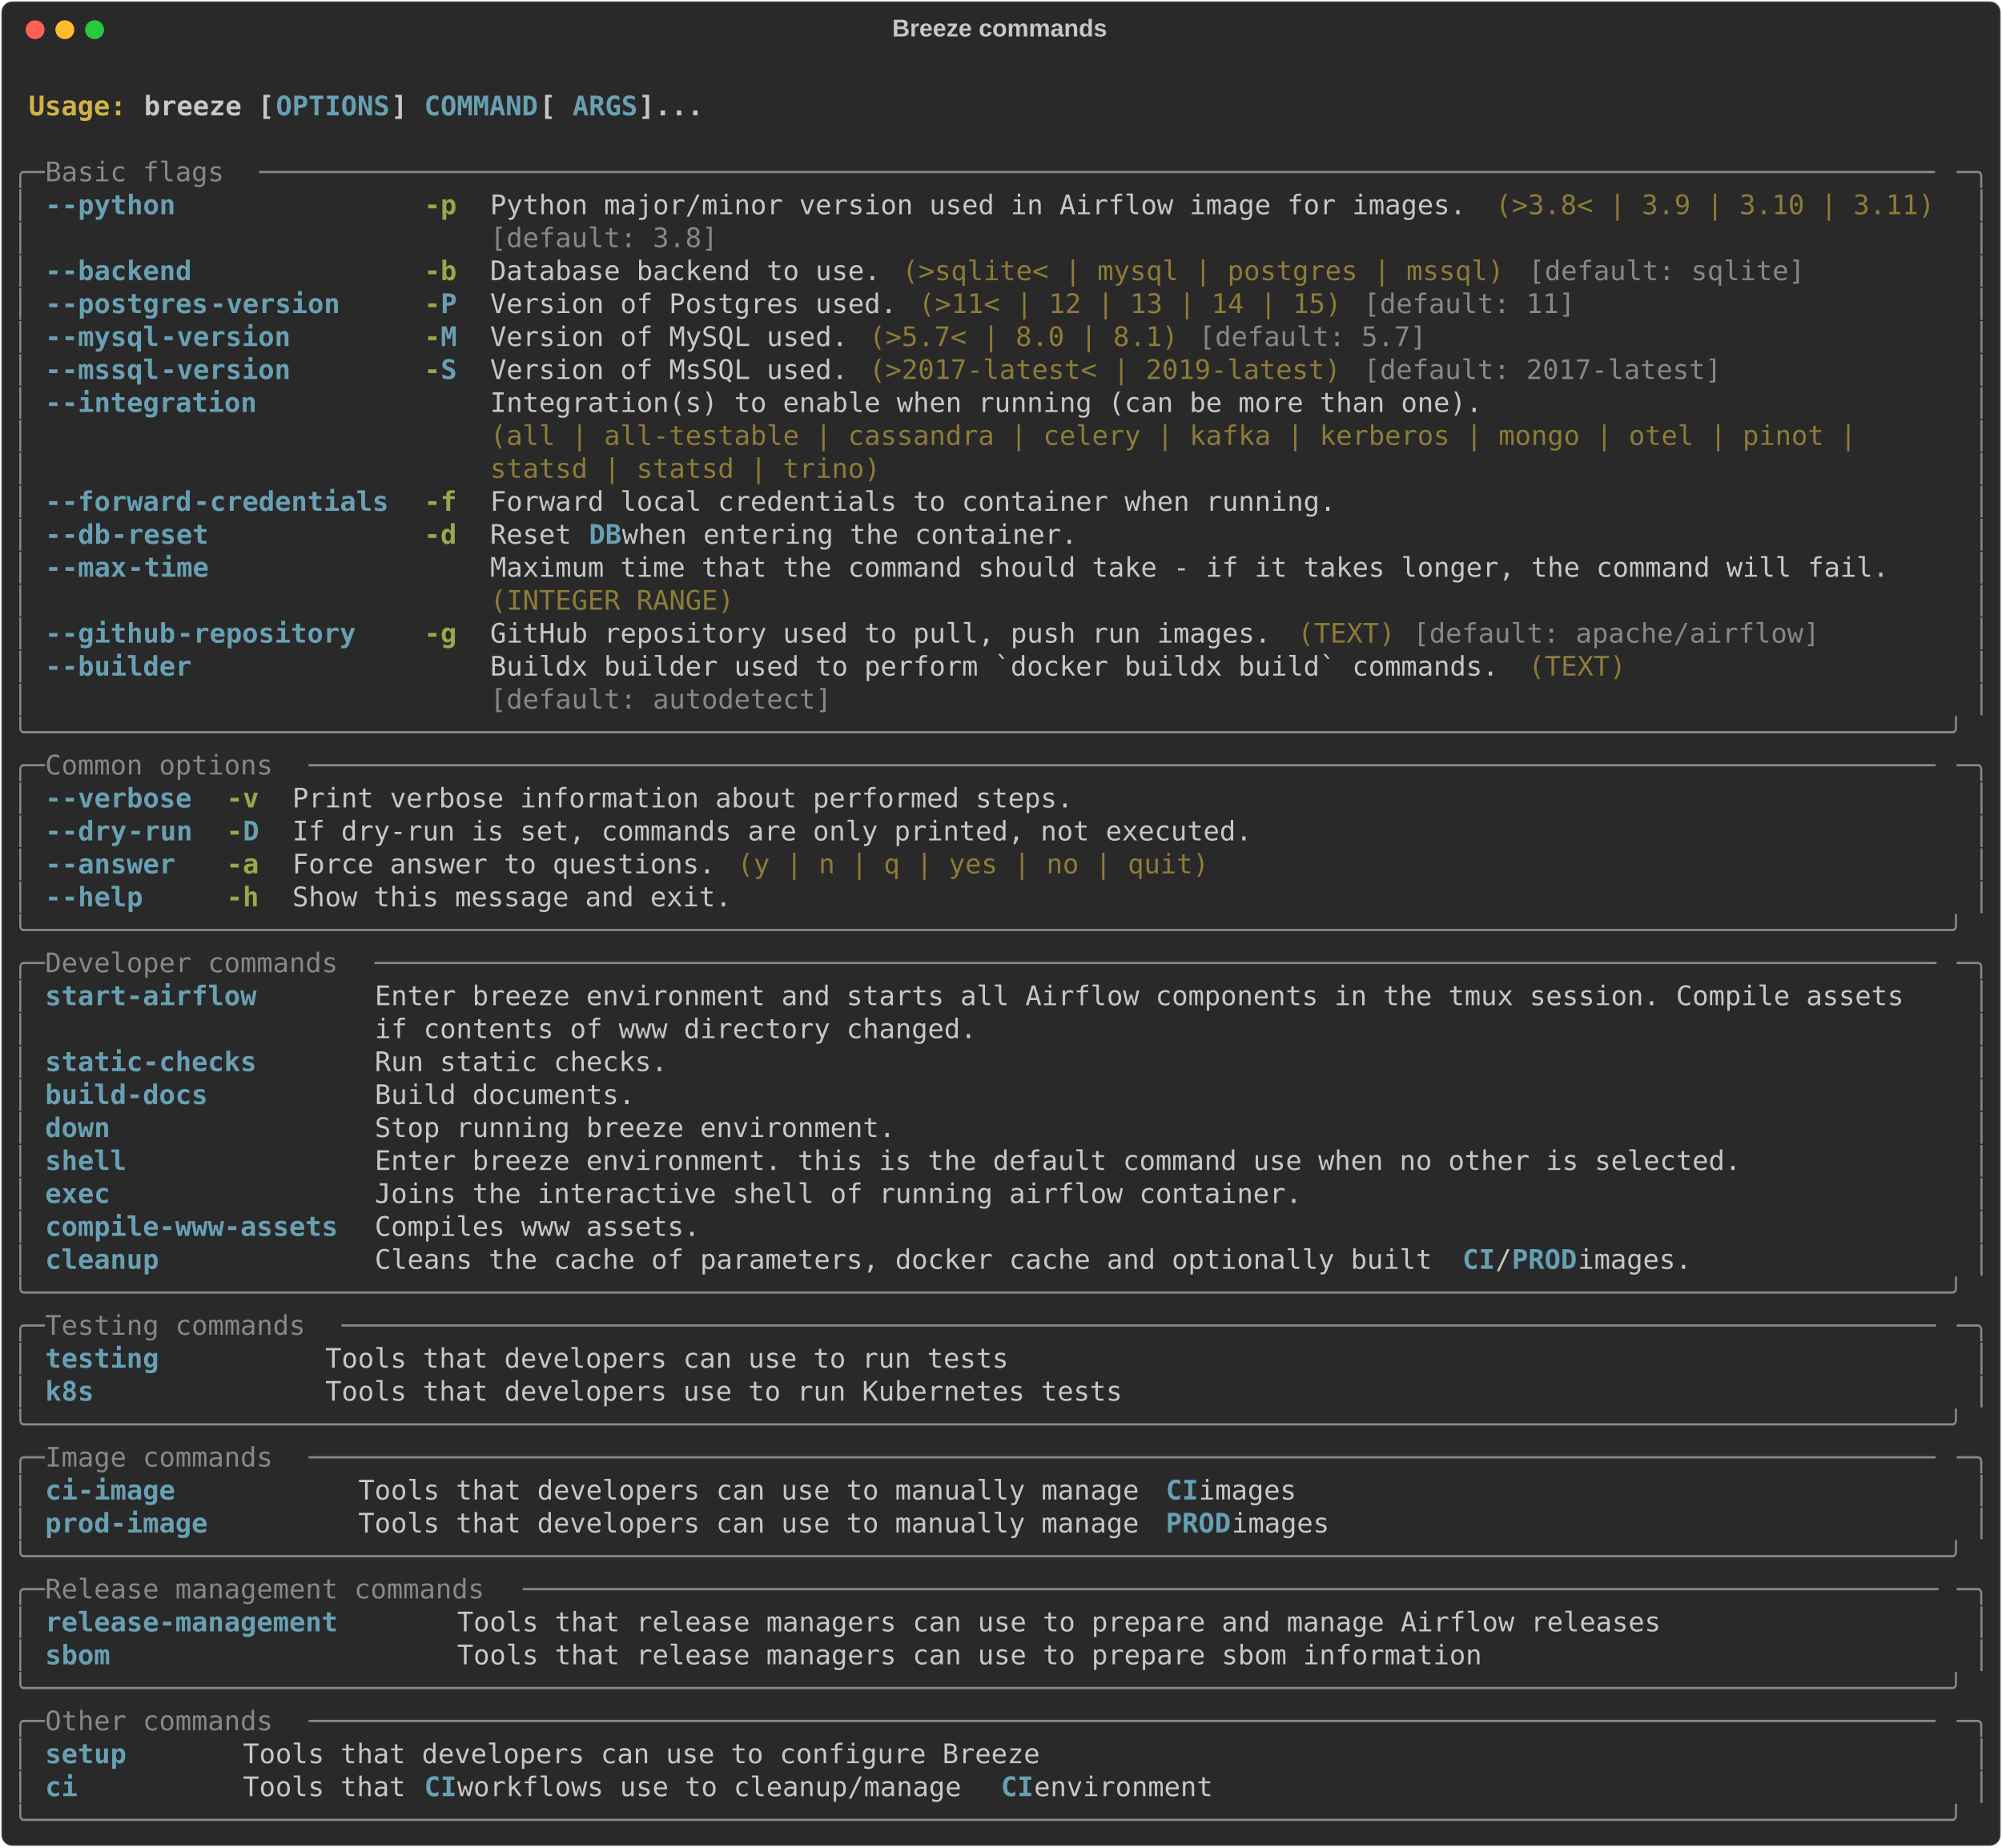
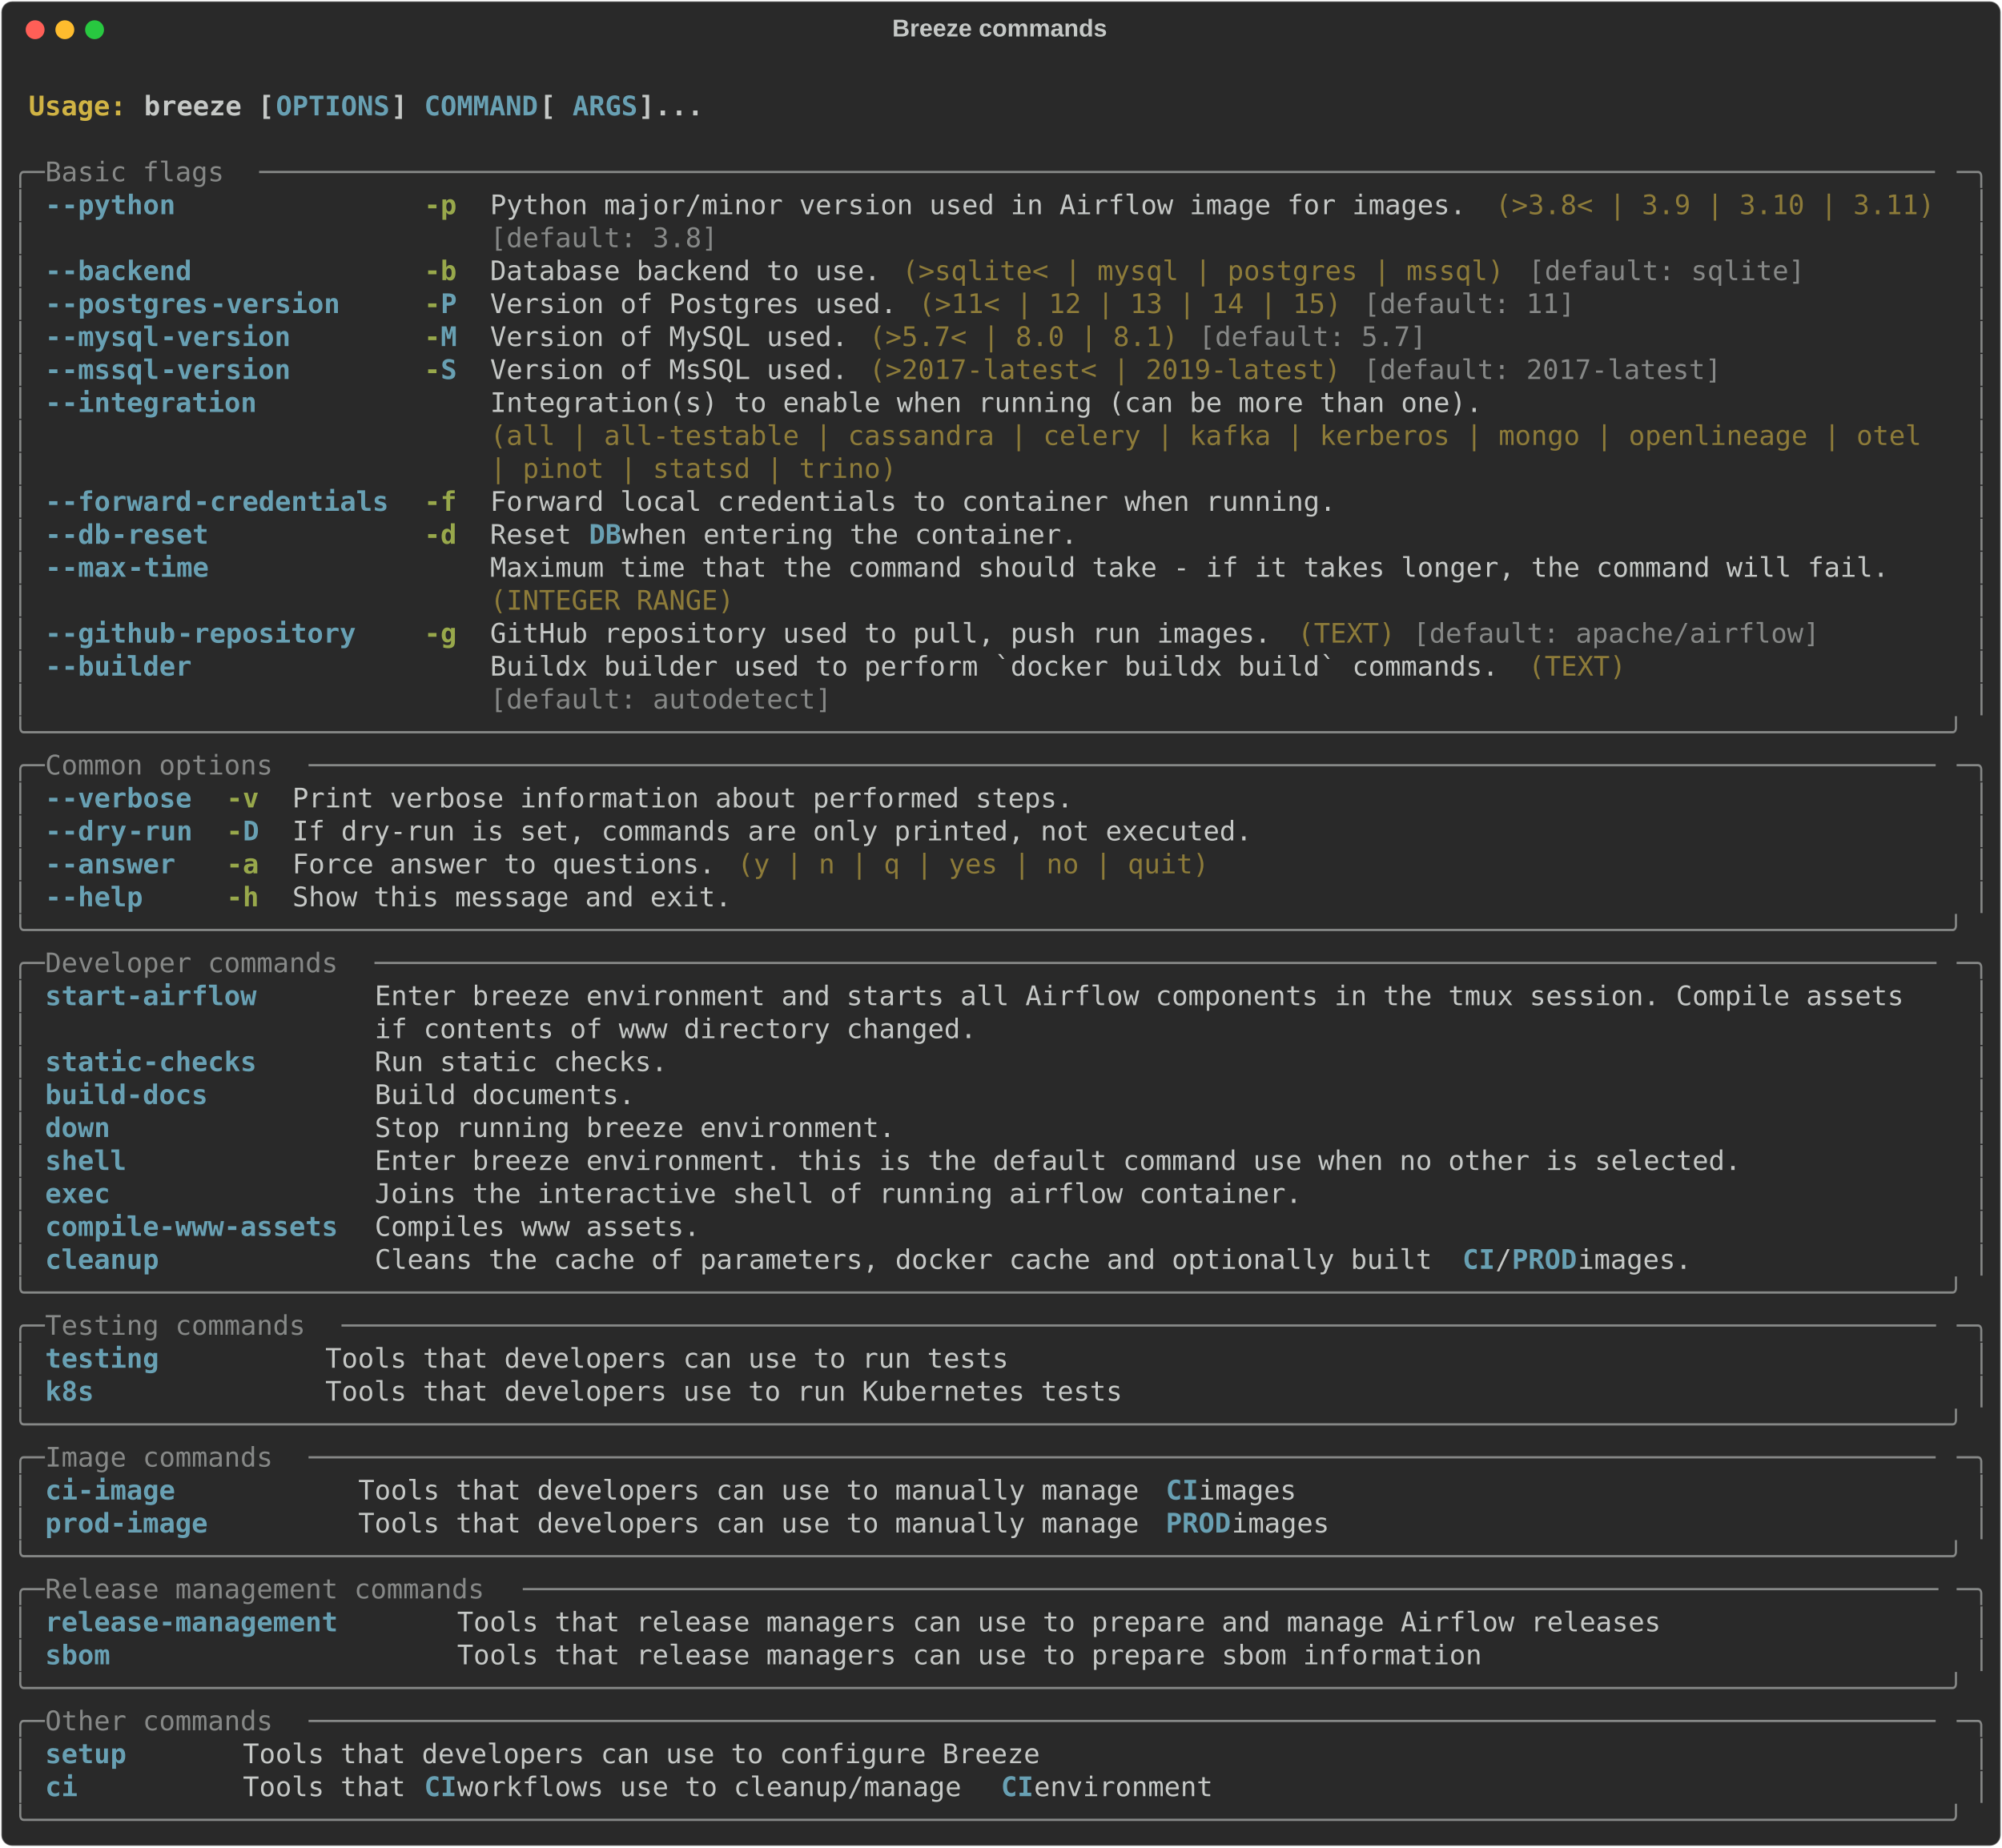
<svg xmlns="http://www.w3.org/2000/svg" class="rich-terminal" viewBox="0 0 1482 1367.6">
  <style>

    @font-face {
        font-family: "Fira Code";
        src: local("FiraCode-Regular"),
                url("https://cdnjs.cloudflare.com/ajax/libs/firacode/6.2.0/woff2/FiraCode-Regular.woff2") format("woff2"),
                url("https://cdnjs.cloudflare.com/ajax/libs/firacode/6.2.0/woff/FiraCode-Regular.woff") format("woff");
        font-style: normal;
        font-weight: 400;
    }
    @font-face {
        font-family: "Fira Code";
        src: local("FiraCode-Bold"),
                url("https://cdnjs.cloudflare.com/ajax/libs/firacode/6.2.0/woff2/FiraCode-Bold.woff2") format("woff2"),
                url("https://cdnjs.cloudflare.com/ajax/libs/firacode/6.2.0/woff/FiraCode-Bold.woff") format("woff");
        font-style: bold;
        font-weight: 700;
    }

    .breeze-help-matrix {
        font-family: Fira Code, monospace;
        font-size: 20px;
        line-height: 24.4px;
        font-variant-east-asian: full-width;
    }

    .breeze-help-title {
        font-size: 18px;
        font-weight: bold;
        font-family: arial;
    }

    .breeze-help-r1 { fill: #c5c8c6;font-weight: bold }
.breeze-help-r2 { fill: #c5c8c6 }
.breeze-help-r3 { fill: #d0b344;font-weight: bold }
.breeze-help-r4 { fill: #68a0b3;font-weight: bold }
.breeze-help-r5 { fill: #868887 }
.breeze-help-r6 { fill: #98a84b;font-weight: bold }
.breeze-help-r7 { fill: #8d7b39 }
    </style>
  <defs>
    <clipPath id="breeze-help-clip-terminal">
      <rect x="0" y="0" width="1463.0" height="1316.6" />
    </clipPath>
    <clipPath id="breeze-help-line-0">
      <rect x="0" y="1.5" width="1464" height="24.65" />
    </clipPath>
    <clipPath id="breeze-help-line-1">
      <rect x="0" y="25.9" width="1464" height="24.65" />
    </clipPath>
    <clipPath id="breeze-help-line-2">
      <rect x="0" y="50.3" width="1464" height="24.65" />
    </clipPath>
    <clipPath id="breeze-help-line-3">
      <rect x="0" y="74.7" width="1464" height="24.65" />
    </clipPath>
    <clipPath id="breeze-help-line-4">
      <rect x="0" y="99.1" width="1464" height="24.65" />
    </clipPath>
    <clipPath id="breeze-help-line-5">
      <rect x="0" y="123.5" width="1464" height="24.65" />
    </clipPath>
    <clipPath id="breeze-help-line-6">
      <rect x="0" y="147.9" width="1464" height="24.65" />
    </clipPath>
    <clipPath id="breeze-help-line-7">
      <rect x="0" y="172.3" width="1464" height="24.65" />
    </clipPath>
    <clipPath id="breeze-help-line-8">
      <rect x="0" y="196.7" width="1464" height="24.65" />
    </clipPath>
    <clipPath id="breeze-help-line-9">
      <rect x="0" y="221.1" width="1464" height="24.65" />
    </clipPath>
    <clipPath id="breeze-help-line-10">
      <rect x="0" y="245.5" width="1464" height="24.65" />
    </clipPath>
    <clipPath id="breeze-help-line-11">
      <rect x="0" y="269.9" width="1464" height="24.65" />
    </clipPath>
    <clipPath id="breeze-help-line-12">
      <rect x="0" y="294.3" width="1464" height="24.65" />
    </clipPath>
    <clipPath id="breeze-help-line-13">
      <rect x="0" y="318.7" width="1464" height="24.65" />
    </clipPath>
    <clipPath id="breeze-help-line-14">
      <rect x="0" y="343.1" width="1464" height="24.65" />
    </clipPath>
    <clipPath id="breeze-help-line-15">
      <rect x="0" y="367.5" width="1464" height="24.65" />
    </clipPath>
    <clipPath id="breeze-help-line-16">
      <rect x="0" y="391.9" width="1464" height="24.65" />
    </clipPath>
    <clipPath id="breeze-help-line-17">
      <rect x="0" y="416.3" width="1464" height="24.65" />
    </clipPath>
    <clipPath id="breeze-help-line-18">
      <rect x="0" y="440.7" width="1464" height="24.65" />
    </clipPath>
    <clipPath id="breeze-help-line-19">
      <rect x="0" y="465.1" width="1464" height="24.65" />
    </clipPath>
    <clipPath id="breeze-help-line-20">
      <rect x="0" y="489.5" width="1464" height="24.65" />
    </clipPath>
    <clipPath id="breeze-help-line-21">
      <rect x="0" y="513.9" width="1464" height="24.65" />
    </clipPath>
    <clipPath id="breeze-help-line-22">
      <rect x="0" y="538.3" width="1464" height="24.65" />
    </clipPath>
    <clipPath id="breeze-help-line-23">
      <rect x="0" y="562.7" width="1464" height="24.65" />
    </clipPath>
    <clipPath id="breeze-help-line-24">
      <rect x="0" y="587.1" width="1464" height="24.65" />
    </clipPath>
    <clipPath id="breeze-help-line-25">
      <rect x="0" y="611.5" width="1464" height="24.65" />
    </clipPath>
    <clipPath id="breeze-help-line-26">
      <rect x="0" y="635.9" width="1464" height="24.65" />
    </clipPath>
    <clipPath id="breeze-help-line-27">
      <rect x="0" y="660.3" width="1464" height="24.65" />
    </clipPath>
    <clipPath id="breeze-help-line-28">
      <rect x="0" y="684.7" width="1464" height="24.65" />
    </clipPath>
    <clipPath id="breeze-help-line-29">
      <rect x="0" y="709.1" width="1464" height="24.65" />
    </clipPath>
    <clipPath id="breeze-help-line-30">
      <rect x="0" y="733.5" width="1464" height="24.65" />
    </clipPath>
    <clipPath id="breeze-help-line-31">
      <rect x="0" y="757.9" width="1464" height="24.65" />
    </clipPath>
    <clipPath id="breeze-help-line-32">
      <rect x="0" y="782.3" width="1464" height="24.65" />
    </clipPath>
    <clipPath id="breeze-help-line-33">
      <rect x="0" y="806.7" width="1464" height="24.65" />
    </clipPath>
    <clipPath id="breeze-help-line-34">
      <rect x="0" y="831.1" width="1464" height="24.65" />
    </clipPath>
    <clipPath id="breeze-help-line-35">
      <rect x="0" y="855.5" width="1464" height="24.65" />
    </clipPath>
    <clipPath id="breeze-help-line-36">
      <rect x="0" y="879.9" width="1464" height="24.65" />
    </clipPath>
    <clipPath id="breeze-help-line-37">
      <rect x="0" y="904.3" width="1464" height="24.65" />
    </clipPath>
    <clipPath id="breeze-help-line-38">
      <rect x="0" y="928.7" width="1464" height="24.65" />
    </clipPath>
    <clipPath id="breeze-help-line-39">
      <rect x="0" y="953.1" width="1464" height="24.65" />
    </clipPath>
    <clipPath id="breeze-help-line-40">
      <rect x="0" y="977.5" width="1464" height="24.65" />
    </clipPath>
    <clipPath id="breeze-help-line-41">
      <rect x="0" y="1001.9" width="1464" height="24.65" />
    </clipPath>
    <clipPath id="breeze-help-line-42">
      <rect x="0" y="1026.3" width="1464" height="24.65" />
    </clipPath>
    <clipPath id="breeze-help-line-43">
      <rect x="0" y="1050.7" width="1464" height="24.65" />
    </clipPath>
    <clipPath id="breeze-help-line-44">
      <rect x="0" y="1075.1" width="1464" height="24.65" />
    </clipPath>
    <clipPath id="breeze-help-line-45">
      <rect x="0" y="1099.5" width="1464" height="24.65" />
    </clipPath>
    <clipPath id="breeze-help-line-46">
      <rect x="0" y="1123.9" width="1464" height="24.65" />
    </clipPath>
    <clipPath id="breeze-help-line-47">
      <rect x="0" y="1148.3" width="1464" height="24.65" />
    </clipPath>
    <clipPath id="breeze-help-line-48">
      <rect x="0" y="1172.7" width="1464" height="24.65" />
    </clipPath>
    <clipPath id="breeze-help-line-49">
      <rect x="0" y="1197.1" width="1464" height="24.65" />
    </clipPath>
    <clipPath id="breeze-help-line-50">
      <rect x="0" y="1221.5" width="1464" height="24.65" />
    </clipPath>
    <clipPath id="breeze-help-line-51">
      <rect x="0" y="1245.9" width="1464" height="24.65" />
    </clipPath>
    <clipPath id="breeze-help-line-52">
      <rect x="0" y="1270.3" width="1464" height="24.65" />
    </clipPath>
  </defs>
  <rect fill="#292929" stroke="rgba(255,255,255,0.35)" stroke-width="1" x="1" y="1" width="1480" height="1365.6" rx="8" />
  <text class="breeze-help-title" fill="#c5c8c6" text-anchor="middle" x="740" y="27">Breeze commands</text>
  <g transform="translate(26,22)">
    <circle cx="0" cy="0" r="7" fill="#ff5f57" />
    <circle cx="22" cy="0" r="7" fill="#febc2e" />
    <circle cx="44" cy="0" r="7" fill="#28c840" />
  </g>
  <g transform="translate(9, 41)" clip-path="url(#breeze-help-clip-terminal)">
    <g class="breeze-help-matrix">
      <text class="breeze-help-r2" x="1464" y="20" textLength="12.2" clip-path="url(#breeze-help-line-0)">
</text>
      <text class="breeze-help-r3" x="12.2" y="44.4" textLength="85.4" clip-path="url(#breeze-help-line-1)">Usage: </text>
      <text class="breeze-help-r1" x="97.6" y="44.4" textLength="97.6" clip-path="url(#breeze-help-line-1)">breeze [</text>
      <text class="breeze-help-r4" x="195.2" y="44.4" textLength="85.4" clip-path="url(#breeze-help-line-1)">OPTIONS</text>
      <text class="breeze-help-r1" x="280.6" y="44.4" textLength="24.4" clip-path="url(#breeze-help-line-1)">] </text>
      <text class="breeze-help-r4" x="305" y="44.4" textLength="85.4" clip-path="url(#breeze-help-line-1)">COMMAND</text>
      <text class="breeze-help-r1" x="390.4" y="44.4" textLength="24.4" clip-path="url(#breeze-help-line-1)"> [</text>
      <text class="breeze-help-r4" x="414.8" y="44.4" textLength="48.8" clip-path="url(#breeze-help-line-1)">ARGS</text>
      <text class="breeze-help-r1" x="463.6" y="44.4" textLength="48.8" clip-path="url(#breeze-help-line-1)">]...</text>
      <text class="breeze-help-r2" x="1464" y="44.4" textLength="12.2" clip-path="url(#breeze-help-line-1)">
</text>
      <text class="breeze-help-r2" x="1464" y="68.8" textLength="12.2" clip-path="url(#breeze-help-line-2)">
</text>
      <text class="breeze-help-r5" x="0" y="93.2" textLength="24.4" clip-path="url(#breeze-help-line-3)">╭─</text>
      <text class="breeze-help-r5" x="24.4" y="93.2" textLength="158.6" clip-path="url(#breeze-help-line-3)"> Basic flags </text>
      <text class="breeze-help-r5" x="183" y="93.2" textLength="1256.6" clip-path="url(#breeze-help-line-3)">───────────────────────────────────────────────────────────────────────────────────────────────────────</text>
      <text class="breeze-help-r5" x="1439.6" y="93.2" textLength="24.4" clip-path="url(#breeze-help-line-3)">─╮</text>
      <text class="breeze-help-r2" x="1464" y="93.2" textLength="12.2" clip-path="url(#breeze-help-line-3)">
</text>
      <text class="breeze-help-r5" x="0" y="117.6" textLength="12.2" clip-path="url(#breeze-help-line-4)">│</text>
      <text class="breeze-help-r4" x="24.4" y="117.6" textLength="12.2" clip-path="url(#breeze-help-line-4)">-</text>
      <text class="breeze-help-r4" x="36.6" y="117.6" textLength="85.4" clip-path="url(#breeze-help-line-4)">-python</text>
      <text class="breeze-help-r6" x="305" y="117.6" textLength="24.4" clip-path="url(#breeze-help-line-4)">-p</text>
      <text class="breeze-help-r2" x="353.8" y="117.6" textLength="732" clip-path="url(#breeze-help-line-4)">Python major/minor version used in Airflow image for images.</text>
      <text class="breeze-help-r7" x="1098" y="117.6" textLength="329.4" clip-path="url(#breeze-help-line-4)">(&gt;3.8&lt; | 3.9 | 3.10 | 3.11)</text>
      <text class="breeze-help-r5" x="1451.8" y="117.6" textLength="12.2" clip-path="url(#breeze-help-line-4)">│</text>
      <text class="breeze-help-r2" x="1464" y="117.6" textLength="12.2" clip-path="url(#breeze-help-line-4)">
</text>
      <text class="breeze-help-r5" x="0" y="142" textLength="12.2" clip-path="url(#breeze-help-line-5)">│</text>
      <text class="breeze-help-r5" x="353.8" y="142" textLength="732" clip-path="url(#breeze-help-line-5)">[default: 3.8]                                              </text>
      <text class="breeze-help-r5" x="1451.8" y="142" textLength="12.2" clip-path="url(#breeze-help-line-5)">│</text>
      <text class="breeze-help-r2" x="1464" y="142" textLength="12.2" clip-path="url(#breeze-help-line-5)">
</text>
      <text class="breeze-help-r5" x="0" y="166.4" textLength="12.2" clip-path="url(#breeze-help-line-6)">│</text>
      <text class="breeze-help-r4" x="24.4" y="166.4" textLength="12.2" clip-path="url(#breeze-help-line-6)">-</text>
      <text class="breeze-help-r4" x="36.6" y="166.4" textLength="97.6" clip-path="url(#breeze-help-line-6)">-backend</text>
      <text class="breeze-help-r6" x="305" y="166.4" textLength="24.4" clip-path="url(#breeze-help-line-6)">-b</text>
      <text class="breeze-help-r2" x="353.8" y="166.4" textLength="292.8" clip-path="url(#breeze-help-line-6)">Database backend to use.</text>
      <text class="breeze-help-r7" x="658.8" y="166.4" textLength="451.4" clip-path="url(#breeze-help-line-6)">(&gt;sqlite&lt; | mysql | postgres | mssql)</text>
      <text class="breeze-help-r5" x="1122.4" y="166.4" textLength="207.4" clip-path="url(#breeze-help-line-6)">[default: sqlite]</text>
      <text class="breeze-help-r5" x="1451.8" y="166.4" textLength="12.2" clip-path="url(#breeze-help-line-6)">│</text>
      <text class="breeze-help-r2" x="1464" y="166.4" textLength="12.2" clip-path="url(#breeze-help-line-6)">
</text>
      <text class="breeze-help-r5" x="0" y="190.8" textLength="12.2" clip-path="url(#breeze-help-line-7)">│</text>
      <text class="breeze-help-r4" x="24.4" y="190.8" textLength="12.2" clip-path="url(#breeze-help-line-7)">-</text>
      <text class="breeze-help-r4" x="36.6" y="190.8" textLength="109.8" clip-path="url(#breeze-help-line-7)">-postgres</text>
      <text class="breeze-help-r4" x="146.4" y="190.8" textLength="97.6" clip-path="url(#breeze-help-line-7)">-version</text>
      <text class="breeze-help-r6" x="305" y="190.8" textLength="12.2" clip-path="url(#breeze-help-line-7)">-</text>
      <text class="breeze-help-r4" x="317.2" y="190.8" textLength="12.2" clip-path="url(#breeze-help-line-7)">P</text>
      <text class="breeze-help-r2" x="353.8" y="190.8" textLength="305" clip-path="url(#breeze-help-line-7)">Version of Postgres used.</text>
      <text class="breeze-help-r7" x="671" y="190.8" textLength="317.2" clip-path="url(#breeze-help-line-7)">(&gt;11&lt; | 12 | 13 | 14 | 15)</text>
      <text class="breeze-help-r5" x="1000.4" y="190.8" textLength="158.6" clip-path="url(#breeze-help-line-7)">[default: 11]</text>
      <text class="breeze-help-r5" x="1451.8" y="190.8" textLength="12.2" clip-path="url(#breeze-help-line-7)">│</text>
      <text class="breeze-help-r2" x="1464" y="190.8" textLength="12.2" clip-path="url(#breeze-help-line-7)">
</text>
      <text class="breeze-help-r5" x="0" y="215.2" textLength="12.2" clip-path="url(#breeze-help-line-8)">│</text>
      <text class="breeze-help-r4" x="24.4" y="215.2" textLength="12.2" clip-path="url(#breeze-help-line-8)">-</text>
      <text class="breeze-help-r4" x="36.6" y="215.2" textLength="73.2" clip-path="url(#breeze-help-line-8)">-mysql</text>
      <text class="breeze-help-r4" x="109.8" y="215.2" textLength="97.6" clip-path="url(#breeze-help-line-8)">-version</text>
      <text class="breeze-help-r6" x="305" y="215.2" textLength="12.2" clip-path="url(#breeze-help-line-8)">-</text>
      <text class="breeze-help-r4" x="317.2" y="215.2" textLength="12.2" clip-path="url(#breeze-help-line-8)">M</text>
      <text class="breeze-help-r2" x="353.8" y="215.2" textLength="268.4" clip-path="url(#breeze-help-line-8)">Version of MySQL used.</text>
      <text class="breeze-help-r7" x="634.4" y="215.2" textLength="231.8" clip-path="url(#breeze-help-line-8)">(&gt;5.7&lt; | 8.0 | 8.1)</text>
      <text class="breeze-help-r5" x="878.4" y="215.2" textLength="170.8" clip-path="url(#breeze-help-line-8)">[default: 5.7]</text>
      <text class="breeze-help-r5" x="1451.8" y="215.2" textLength="12.2" clip-path="url(#breeze-help-line-8)">│</text>
      <text class="breeze-help-r2" x="1464" y="215.2" textLength="12.2" clip-path="url(#breeze-help-line-8)">
</text>
      <text class="breeze-help-r5" x="0" y="239.6" textLength="12.2" clip-path="url(#breeze-help-line-9)">│</text>
      <text class="breeze-help-r4" x="24.4" y="239.6" textLength="12.2" clip-path="url(#breeze-help-line-9)">-</text>
      <text class="breeze-help-r4" x="36.6" y="239.6" textLength="73.2" clip-path="url(#breeze-help-line-9)">-mssql</text>
      <text class="breeze-help-r4" x="109.8" y="239.6" textLength="97.6" clip-path="url(#breeze-help-line-9)">-version</text>
      <text class="breeze-help-r6" x="305" y="239.6" textLength="12.2" clip-path="url(#breeze-help-line-9)">-</text>
      <text class="breeze-help-r4" x="317.2" y="239.6" textLength="12.2" clip-path="url(#breeze-help-line-9)">S</text>
      <text class="breeze-help-r2" x="353.8" y="239.6" textLength="268.4" clip-path="url(#breeze-help-line-9)">Version of MsSQL used.</text>
      <text class="breeze-help-r7" x="634.4" y="239.6" textLength="353.8" clip-path="url(#breeze-help-line-9)">(&gt;2017-latest&lt; | 2019-latest)</text>
      <text class="breeze-help-r5" x="1000.4" y="239.6" textLength="268.4" clip-path="url(#breeze-help-line-9)">[default: 2017-latest]</text>
      <text class="breeze-help-r5" x="1451.8" y="239.6" textLength="12.2" clip-path="url(#breeze-help-line-9)">│</text>
      <text class="breeze-help-r2" x="1464" y="239.6" textLength="12.2" clip-path="url(#breeze-help-line-9)">
</text>
      <text class="breeze-help-r5" x="0" y="264" textLength="12.2" clip-path="url(#breeze-help-line-10)">│</text>
      <text class="breeze-help-r4" x="24.4" y="264" textLength="12.2" clip-path="url(#breeze-help-line-10)">-</text>
      <text class="breeze-help-r4" x="36.6" y="264" textLength="146.4" clip-path="url(#breeze-help-line-10)">-integration</text>
      <text class="breeze-help-r2" x="353.8" y="264" textLength="1085.8" clip-path="url(#breeze-help-line-10)">Integration(s) to enable when running (can be more than one).                            </text>
      <text class="breeze-help-r5" x="1451.8" y="264" textLength="12.2" clip-path="url(#breeze-help-line-10)">│</text>
      <text class="breeze-help-r2" x="1464" y="264" textLength="12.2" clip-path="url(#breeze-help-line-10)">
</text>
      <text class="breeze-help-r5" x="0" y="288.4" textLength="12.2" clip-path="url(#breeze-help-line-11)">│</text>
-       <text class="breeze-help-r7" x="353.8" y="288.4" textLength="1085.8" clip-path="url(#breeze-help-line-11)">(all | all-testable | cassandra | celery | kafka | kerberos | mongo | otel | pinot |     </text>
+       <text class="breeze-help-r7" x="353.8" y="288.4" textLength="1085.8" clip-path="url(#breeze-help-line-11)">(all | all-testable | cassandra | celery | kafka | kerberos | mongo | openlineage | otel </text>
      <text class="breeze-help-r5" x="1451.8" y="288.4" textLength="12.2" clip-path="url(#breeze-help-line-11)">│</text>
      <text class="breeze-help-r2" x="1464" y="288.4" textLength="12.2" clip-path="url(#breeze-help-line-11)">
</text>
      <text class="breeze-help-r5" x="0" y="312.8" textLength="12.2" clip-path="url(#breeze-help-line-12)">│</text>
-       <text class="breeze-help-r7" x="353.8" y="312.8" textLength="1085.8" clip-path="url(#breeze-help-line-12)">statsd | statsd | trino)                                                                 </text>
+       <text class="breeze-help-r7" x="353.8" y="312.8" textLength="1085.8" clip-path="url(#breeze-help-line-12)">| pinot | statsd | trino)                                                                </text>
      <text class="breeze-help-r5" x="1451.8" y="312.8" textLength="12.2" clip-path="url(#breeze-help-line-12)">│</text>
      <text class="breeze-help-r2" x="1464" y="312.8" textLength="12.2" clip-path="url(#breeze-help-line-12)">
</text>
      <text class="breeze-help-r5" x="0" y="337.2" textLength="12.2" clip-path="url(#breeze-help-line-13)">│</text>
      <text class="breeze-help-r4" x="24.4" y="337.2" textLength="12.2" clip-path="url(#breeze-help-line-13)">-</text>
      <text class="breeze-help-r4" x="36.6" y="337.2" textLength="97.6" clip-path="url(#breeze-help-line-13)">-forward</text>
      <text class="breeze-help-r4" x="134.2" y="337.2" textLength="146.4" clip-path="url(#breeze-help-line-13)">-credentials</text>
      <text class="breeze-help-r6" x="305" y="337.2" textLength="24.4" clip-path="url(#breeze-help-line-13)">-f</text>
      <text class="breeze-help-r2" x="353.8" y="337.2" textLength="634.4" clip-path="url(#breeze-help-line-13)">Forward local credentials to container when running.</text>
      <text class="breeze-help-r5" x="1451.8" y="337.2" textLength="12.2" clip-path="url(#breeze-help-line-13)">│</text>
      <text class="breeze-help-r2" x="1464" y="337.2" textLength="12.2" clip-path="url(#breeze-help-line-13)">
</text>
      <text class="breeze-help-r5" x="0" y="361.6" textLength="12.2" clip-path="url(#breeze-help-line-14)">│</text>
      <text class="breeze-help-r4" x="24.4" y="361.6" textLength="12.2" clip-path="url(#breeze-help-line-14)">-</text>
      <text class="breeze-help-r4" x="36.6" y="361.6" textLength="36.6" clip-path="url(#breeze-help-line-14)">-db</text>
      <text class="breeze-help-r4" x="73.2" y="361.6" textLength="73.2" clip-path="url(#breeze-help-line-14)">-reset</text>
      <text class="breeze-help-r6" x="305" y="361.6" textLength="24.4" clip-path="url(#breeze-help-line-14)">-d</text>
      <text class="breeze-help-r2" x="353.8" y="361.6" textLength="73.2" clip-path="url(#breeze-help-line-14)">Reset </text>
      <text class="breeze-help-r4" x="427" y="361.6" textLength="24.4" clip-path="url(#breeze-help-line-14)">DB</text>
      <text class="breeze-help-r2" x="451.4" y="361.6" textLength="353.8" clip-path="url(#breeze-help-line-14)"> when entering the container.</text>
      <text class="breeze-help-r5" x="1451.8" y="361.6" textLength="12.2" clip-path="url(#breeze-help-line-14)">│</text>
      <text class="breeze-help-r2" x="1464" y="361.6" textLength="12.2" clip-path="url(#breeze-help-line-14)">
</text>
      <text class="breeze-help-r5" x="0" y="386" textLength="12.2" clip-path="url(#breeze-help-line-15)">│</text>
      <text class="breeze-help-r4" x="24.4" y="386" textLength="12.2" clip-path="url(#breeze-help-line-15)">-</text>
      <text class="breeze-help-r4" x="36.6" y="386" textLength="48.8" clip-path="url(#breeze-help-line-15)">-max</text>
      <text class="breeze-help-r4" x="85.4" y="386" textLength="61" clip-path="url(#breeze-help-line-15)">-time</text>
      <text class="breeze-help-r2" x="353.8" y="386" textLength="1049.2" clip-path="url(#breeze-help-line-15)">Maximum time that the command should take - if it takes longer, the command will fail.</text>
      <text class="breeze-help-r5" x="1451.8" y="386" textLength="12.2" clip-path="url(#breeze-help-line-15)">│</text>
      <text class="breeze-help-r2" x="1464" y="386" textLength="12.2" clip-path="url(#breeze-help-line-15)">
</text>
      <text class="breeze-help-r5" x="0" y="410.4" textLength="12.2" clip-path="url(#breeze-help-line-16)">│</text>
      <text class="breeze-help-r7" x="353.8" y="410.4" textLength="1049.2" clip-path="url(#breeze-help-line-16)">(INTEGER RANGE)                                                                       </text>
      <text class="breeze-help-r5" x="1451.8" y="410.4" textLength="12.2" clip-path="url(#breeze-help-line-16)">│</text>
      <text class="breeze-help-r2" x="1464" y="410.4" textLength="12.2" clip-path="url(#breeze-help-line-16)">
</text>
      <text class="breeze-help-r5" x="0" y="434.8" textLength="12.2" clip-path="url(#breeze-help-line-17)">│</text>
      <text class="breeze-help-r4" x="24.4" y="434.8" textLength="12.2" clip-path="url(#breeze-help-line-17)">-</text>
      <text class="breeze-help-r4" x="36.6" y="434.8" textLength="85.4" clip-path="url(#breeze-help-line-17)">-github</text>
      <text class="breeze-help-r4" x="122" y="434.8" textLength="134.2" clip-path="url(#breeze-help-line-17)">-repository</text>
      <text class="breeze-help-r6" x="305" y="434.8" textLength="24.4" clip-path="url(#breeze-help-line-17)">-g</text>
      <text class="breeze-help-r2" x="353.8" y="434.8" textLength="585.6" clip-path="url(#breeze-help-line-17)">GitHub repository used to pull, push run images.</text>
      <text class="breeze-help-r7" x="951.6" y="434.8" textLength="73.2" clip-path="url(#breeze-help-line-17)">(TEXT)</text>
      <text class="breeze-help-r5" x="1037" y="434.8" textLength="305" clip-path="url(#breeze-help-line-17)">[default: apache/airflow]</text>
      <text class="breeze-help-r5" x="1451.8" y="434.8" textLength="12.2" clip-path="url(#breeze-help-line-17)">│</text>
      <text class="breeze-help-r2" x="1464" y="434.8" textLength="12.2" clip-path="url(#breeze-help-line-17)">
</text>
      <text class="breeze-help-r5" x="0" y="459.2" textLength="12.2" clip-path="url(#breeze-help-line-18)">│</text>
      <text class="breeze-help-r4" x="24.4" y="459.2" textLength="12.2" clip-path="url(#breeze-help-line-18)">-</text>
      <text class="breeze-help-r4" x="36.6" y="459.2" textLength="97.6" clip-path="url(#breeze-help-line-18)">-builder</text>
      <text class="breeze-help-r2" x="353.8" y="459.2" textLength="756.4" clip-path="url(#breeze-help-line-18)">Buildx builder used to perform `docker buildx build` commands.</text>
      <text class="breeze-help-r7" x="1122.4" y="459.2" textLength="73.2" clip-path="url(#breeze-help-line-18)">(TEXT)</text>
      <text class="breeze-help-r5" x="1451.8" y="459.2" textLength="12.2" clip-path="url(#breeze-help-line-18)">│</text>
      <text class="breeze-help-r2" x="1464" y="459.2" textLength="12.2" clip-path="url(#breeze-help-line-18)">
</text>
      <text class="breeze-help-r5" x="0" y="483.6" textLength="12.2" clip-path="url(#breeze-help-line-19)">│</text>
      <text class="breeze-help-r5" x="353.8" y="483.6" textLength="756.4" clip-path="url(#breeze-help-line-19)">[default: autodetect]                                         </text>
      <text class="breeze-help-r5" x="1451.8" y="483.6" textLength="12.2" clip-path="url(#breeze-help-line-19)">│</text>
      <text class="breeze-help-r2" x="1464" y="483.6" textLength="12.2" clip-path="url(#breeze-help-line-19)">
</text>
      <text class="breeze-help-r5" x="0" y="508" textLength="1464" clip-path="url(#breeze-help-line-20)">╰──────────────────────────────────────────────────────────────────────────────────────────────────────────────────────╯</text>
      <text class="breeze-help-r2" x="1464" y="508" textLength="12.2" clip-path="url(#breeze-help-line-20)">
</text>
      <text class="breeze-help-r5" x="0" y="532.4" textLength="24.4" clip-path="url(#breeze-help-line-21)">╭─</text>
      <text class="breeze-help-r5" x="24.4" y="532.4" textLength="195.2" clip-path="url(#breeze-help-line-21)"> Common options </text>
      <text class="breeze-help-r5" x="219.6" y="532.4" textLength="1220" clip-path="url(#breeze-help-line-21)">────────────────────────────────────────────────────────────────────────────────────────────────────</text>
      <text class="breeze-help-r5" x="1439.6" y="532.4" textLength="24.4" clip-path="url(#breeze-help-line-21)">─╮</text>
      <text class="breeze-help-r2" x="1464" y="532.4" textLength="12.2" clip-path="url(#breeze-help-line-21)">
</text>
      <text class="breeze-help-r5" x="0" y="556.8" textLength="12.2" clip-path="url(#breeze-help-line-22)">│</text>
      <text class="breeze-help-r4" x="24.4" y="556.8" textLength="12.2" clip-path="url(#breeze-help-line-22)">-</text>
      <text class="breeze-help-r4" x="36.6" y="556.8" textLength="97.6" clip-path="url(#breeze-help-line-22)">-verbose</text>
      <text class="breeze-help-r6" x="158.6" y="556.8" textLength="24.4" clip-path="url(#breeze-help-line-22)">-v</text>
      <text class="breeze-help-r2" x="207.4" y="556.8" textLength="585.6" clip-path="url(#breeze-help-line-22)">Print verbose information about performed steps.</text>
      <text class="breeze-help-r5" x="1451.8" y="556.8" textLength="12.2" clip-path="url(#breeze-help-line-22)">│</text>
      <text class="breeze-help-r2" x="1464" y="556.8" textLength="12.2" clip-path="url(#breeze-help-line-22)">
</text>
      <text class="breeze-help-r5" x="0" y="581.2" textLength="12.2" clip-path="url(#breeze-help-line-23)">│</text>
      <text class="breeze-help-r4" x="24.4" y="581.2" textLength="12.2" clip-path="url(#breeze-help-line-23)">-</text>
      <text class="breeze-help-r4" x="36.6" y="581.2" textLength="48.8" clip-path="url(#breeze-help-line-23)">-dry</text>
      <text class="breeze-help-r4" x="85.4" y="581.2" textLength="48.8" clip-path="url(#breeze-help-line-23)">-run</text>
      <text class="breeze-help-r6" x="158.6" y="581.2" textLength="12.2" clip-path="url(#breeze-help-line-23)">-</text>
      <text class="breeze-help-r4" x="170.8" y="581.2" textLength="12.2" clip-path="url(#breeze-help-line-23)">D</text>
      <text class="breeze-help-r2" x="207.4" y="581.2" textLength="719.8" clip-path="url(#breeze-help-line-23)">If dry-run is set, commands are only printed, not executed.</text>
      <text class="breeze-help-r5" x="1451.8" y="581.2" textLength="12.2" clip-path="url(#breeze-help-line-23)">│</text>
      <text class="breeze-help-r2" x="1464" y="581.2" textLength="12.2" clip-path="url(#breeze-help-line-23)">
</text>
      <text class="breeze-help-r5" x="0" y="605.6" textLength="12.2" clip-path="url(#breeze-help-line-24)">│</text>
      <text class="breeze-help-r4" x="24.4" y="605.6" textLength="12.2" clip-path="url(#breeze-help-line-24)">-</text>
      <text class="breeze-help-r4" x="36.6" y="605.6" textLength="85.4" clip-path="url(#breeze-help-line-24)">-answer</text>
      <text class="breeze-help-r6" x="158.6" y="605.6" textLength="24.4" clip-path="url(#breeze-help-line-24)">-a</text>
      <text class="breeze-help-r2" x="207.4" y="605.6" textLength="317.2" clip-path="url(#breeze-help-line-24)">Force answer to questions.</text>
      <text class="breeze-help-r7" x="536.8" y="605.6" textLength="353.8" clip-path="url(#breeze-help-line-24)">(y | n | q | yes | no | quit)</text>
      <text class="breeze-help-r5" x="1451.8" y="605.6" textLength="12.2" clip-path="url(#breeze-help-line-24)">│</text>
      <text class="breeze-help-r2" x="1464" y="605.6" textLength="12.2" clip-path="url(#breeze-help-line-24)">
</text>
      <text class="breeze-help-r5" x="0" y="630" textLength="12.2" clip-path="url(#breeze-help-line-25)">│</text>
      <text class="breeze-help-r4" x="24.4" y="630" textLength="12.2" clip-path="url(#breeze-help-line-25)">-</text>
      <text class="breeze-help-r4" x="36.6" y="630" textLength="61" clip-path="url(#breeze-help-line-25)">-help</text>
      <text class="breeze-help-r6" x="158.6" y="630" textLength="24.4" clip-path="url(#breeze-help-line-25)">-h</text>
      <text class="breeze-help-r2" x="207.4" y="630" textLength="329.4" clip-path="url(#breeze-help-line-25)">Show this message and exit.</text>
      <text class="breeze-help-r5" x="1451.8" y="630" textLength="12.2" clip-path="url(#breeze-help-line-25)">│</text>
      <text class="breeze-help-r2" x="1464" y="630" textLength="12.2" clip-path="url(#breeze-help-line-25)">
</text>
      <text class="breeze-help-r5" x="0" y="654.4" textLength="1464" clip-path="url(#breeze-help-line-26)">╰──────────────────────────────────────────────────────────────────────────────────────────────────────────────────────╯</text>
      <text class="breeze-help-r2" x="1464" y="654.4" textLength="12.2" clip-path="url(#breeze-help-line-26)">
</text>
      <text class="breeze-help-r5" x="0" y="678.8" textLength="24.4" clip-path="url(#breeze-help-line-27)">╭─</text>
      <text class="breeze-help-r5" x="24.4" y="678.8" textLength="244" clip-path="url(#breeze-help-line-27)"> Developer commands </text>
      <text class="breeze-help-r5" x="268.4" y="678.8" textLength="1171.2" clip-path="url(#breeze-help-line-27)">────────────────────────────────────────────────────────────────────────────────────────────────</text>
      <text class="breeze-help-r5" x="1439.6" y="678.8" textLength="24.4" clip-path="url(#breeze-help-line-27)">─╮</text>
      <text class="breeze-help-r2" x="1464" y="678.8" textLength="12.2" clip-path="url(#breeze-help-line-27)">
</text>
      <text class="breeze-help-r5" x="0" y="703.2" textLength="12.2" clip-path="url(#breeze-help-line-28)">│</text>
      <text class="breeze-help-r4" x="24.4" y="703.2" textLength="219.6" clip-path="url(#breeze-help-line-28)">start-airflow     </text>
      <text class="breeze-help-r2" x="268.4" y="703.2" textLength="1171.2" clip-path="url(#breeze-help-line-28)">Enter breeze environment and starts all Airflow components in the tmux session. Compile assets  </text>
      <text class="breeze-help-r5" x="1451.8" y="703.2" textLength="12.2" clip-path="url(#breeze-help-line-28)">│</text>
      <text class="breeze-help-r2" x="1464" y="703.2" textLength="12.2" clip-path="url(#breeze-help-line-28)">
</text>
      <text class="breeze-help-r5" x="0" y="727.6" textLength="12.2" clip-path="url(#breeze-help-line-29)">│</text>
      <text class="breeze-help-r2" x="268.4" y="727.6" textLength="1171.2" clip-path="url(#breeze-help-line-29)">if contents of www directory changed.                                                           </text>
      <text class="breeze-help-r5" x="1451.8" y="727.6" textLength="12.2" clip-path="url(#breeze-help-line-29)">│</text>
      <text class="breeze-help-r2" x="1464" y="727.6" textLength="12.2" clip-path="url(#breeze-help-line-29)">
</text>
      <text class="breeze-help-r5" x="0" y="752" textLength="12.2" clip-path="url(#breeze-help-line-30)">│</text>
      <text class="breeze-help-r4" x="24.4" y="752" textLength="219.6" clip-path="url(#breeze-help-line-30)">static-checks     </text>
      <text class="breeze-help-r2" x="268.4" y="752" textLength="1171.2" clip-path="url(#breeze-help-line-30)">Run static checks.                                                                              </text>
      <text class="breeze-help-r5" x="1451.8" y="752" textLength="12.2" clip-path="url(#breeze-help-line-30)">│</text>
      <text class="breeze-help-r2" x="1464" y="752" textLength="12.2" clip-path="url(#breeze-help-line-30)">
</text>
      <text class="breeze-help-r5" x="0" y="776.4" textLength="12.2" clip-path="url(#breeze-help-line-31)">│</text>
      <text class="breeze-help-r4" x="24.4" y="776.4" textLength="219.6" clip-path="url(#breeze-help-line-31)">build-docs        </text>
      <text class="breeze-help-r2" x="268.4" y="776.4" textLength="1171.2" clip-path="url(#breeze-help-line-31)">Build documents.                                                                                </text>
      <text class="breeze-help-r5" x="1451.8" y="776.4" textLength="12.2" clip-path="url(#breeze-help-line-31)">│</text>
      <text class="breeze-help-r2" x="1464" y="776.4" textLength="12.2" clip-path="url(#breeze-help-line-31)">
</text>
      <text class="breeze-help-r5" x="0" y="800.8" textLength="12.2" clip-path="url(#breeze-help-line-32)">│</text>
      <text class="breeze-help-r4" x="24.4" y="800.8" textLength="219.6" clip-path="url(#breeze-help-line-32)">down              </text>
      <text class="breeze-help-r2" x="268.4" y="800.8" textLength="1171.2" clip-path="url(#breeze-help-line-32)">Stop running breeze environment.                                                                </text>
      <text class="breeze-help-r5" x="1451.8" y="800.8" textLength="12.2" clip-path="url(#breeze-help-line-32)">│</text>
      <text class="breeze-help-r2" x="1464" y="800.8" textLength="12.2" clip-path="url(#breeze-help-line-32)">
</text>
      <text class="breeze-help-r5" x="0" y="825.2" textLength="12.2" clip-path="url(#breeze-help-line-33)">│</text>
      <text class="breeze-help-r4" x="24.4" y="825.2" textLength="219.6" clip-path="url(#breeze-help-line-33)">shell             </text>
      <text class="breeze-help-r2" x="268.4" y="825.2" textLength="1171.2" clip-path="url(#breeze-help-line-33)">Enter breeze environment. this is the default command use when no other is selected.            </text>
      <text class="breeze-help-r5" x="1451.8" y="825.2" textLength="12.2" clip-path="url(#breeze-help-line-33)">│</text>
      <text class="breeze-help-r2" x="1464" y="825.2" textLength="12.2" clip-path="url(#breeze-help-line-33)">
</text>
      <text class="breeze-help-r5" x="0" y="849.6" textLength="12.2" clip-path="url(#breeze-help-line-34)">│</text>
      <text class="breeze-help-r4" x="24.4" y="849.6" textLength="219.6" clip-path="url(#breeze-help-line-34)">exec              </text>
      <text class="breeze-help-r2" x="268.4" y="849.6" textLength="1171.2" clip-path="url(#breeze-help-line-34)">Joins the interactive shell of running airflow container.                                       </text>
      <text class="breeze-help-r5" x="1451.8" y="849.6" textLength="12.2" clip-path="url(#breeze-help-line-34)">│</text>
      <text class="breeze-help-r2" x="1464" y="849.6" textLength="12.2" clip-path="url(#breeze-help-line-34)">
</text>
      <text class="breeze-help-r5" x="0" y="874" textLength="12.2" clip-path="url(#breeze-help-line-35)">│</text>
      <text class="breeze-help-r4" x="24.4" y="874" textLength="219.6" clip-path="url(#breeze-help-line-35)">compile-www-assets</text>
      <text class="breeze-help-r2" x="268.4" y="874" textLength="1171.2" clip-path="url(#breeze-help-line-35)">Compiles www assets.                                                                            </text>
      <text class="breeze-help-r5" x="1451.8" y="874" textLength="12.2" clip-path="url(#breeze-help-line-35)">│</text>
      <text class="breeze-help-r2" x="1464" y="874" textLength="12.2" clip-path="url(#breeze-help-line-35)">
</text>
      <text class="breeze-help-r5" x="0" y="898.4" textLength="12.2" clip-path="url(#breeze-help-line-36)">│</text>
      <text class="breeze-help-r4" x="24.4" y="898.4" textLength="219.6" clip-path="url(#breeze-help-line-36)">cleanup           </text>
      <text class="breeze-help-r2" x="268.4" y="898.4" textLength="805.2" clip-path="url(#breeze-help-line-36)">Cleans the cache of parameters, docker cache and optionally built </text>
      <text class="breeze-help-r4" x="1073.6" y="898.4" textLength="24.4" clip-path="url(#breeze-help-line-36)">CI</text>
      <text class="breeze-help-r2" x="1098" y="898.4" textLength="12.2" clip-path="url(#breeze-help-line-36)">/</text>
      <text class="breeze-help-r4" x="1110.2" y="898.4" textLength="48.8" clip-path="url(#breeze-help-line-36)">PROD</text>
      <text class="breeze-help-r2" x="1159" y="898.4" textLength="280.6" clip-path="url(#breeze-help-line-36)"> images.               </text>
      <text class="breeze-help-r5" x="1451.8" y="898.4" textLength="12.2" clip-path="url(#breeze-help-line-36)">│</text>
      <text class="breeze-help-r2" x="1464" y="898.4" textLength="12.2" clip-path="url(#breeze-help-line-36)">
</text>
      <text class="breeze-help-r5" x="0" y="922.8" textLength="1464" clip-path="url(#breeze-help-line-37)">╰──────────────────────────────────────────────────────────────────────────────────────────────────────────────────────╯</text>
      <text class="breeze-help-r2" x="1464" y="922.8" textLength="12.2" clip-path="url(#breeze-help-line-37)">
</text>
      <text class="breeze-help-r5" x="0" y="947.2" textLength="24.4" clip-path="url(#breeze-help-line-38)">╭─</text>
      <text class="breeze-help-r5" x="24.4" y="947.2" textLength="219.6" clip-path="url(#breeze-help-line-38)"> Testing commands </text>
      <text class="breeze-help-r5" x="244" y="947.2" textLength="1195.6" clip-path="url(#breeze-help-line-38)">──────────────────────────────────────────────────────────────────────────────────────────────────</text>
      <text class="breeze-help-r5" x="1439.6" y="947.2" textLength="24.4" clip-path="url(#breeze-help-line-38)">─╮</text>
      <text class="breeze-help-r2" x="1464" y="947.2" textLength="12.2" clip-path="url(#breeze-help-line-38)">
</text>
      <text class="breeze-help-r5" x="0" y="971.6" textLength="12.2" clip-path="url(#breeze-help-line-39)">│</text>
      <text class="breeze-help-r4" x="24.4" y="971.6" textLength="183" clip-path="url(#breeze-help-line-39)">testing        </text>
      <text class="breeze-help-r2" x="231.8" y="971.6" textLength="1207.8" clip-path="url(#breeze-help-line-39)">Tools that developers can use to run tests                                                         </text>
      <text class="breeze-help-r5" x="1451.8" y="971.6" textLength="12.2" clip-path="url(#breeze-help-line-39)">│</text>
      <text class="breeze-help-r2" x="1464" y="971.6" textLength="12.2" clip-path="url(#breeze-help-line-39)">
</text>
      <text class="breeze-help-r5" x="0" y="996" textLength="12.2" clip-path="url(#breeze-help-line-40)">│</text>
      <text class="breeze-help-r4" x="24.4" y="996" textLength="183" clip-path="url(#breeze-help-line-40)">k8s            </text>
      <text class="breeze-help-r2" x="231.8" y="996" textLength="1207.8" clip-path="url(#breeze-help-line-40)">Tools that developers use to run Kubernetes tests                                                  </text>
      <text class="breeze-help-r5" x="1451.8" y="996" textLength="12.2" clip-path="url(#breeze-help-line-40)">│</text>
      <text class="breeze-help-r2" x="1464" y="996" textLength="12.2" clip-path="url(#breeze-help-line-40)">
</text>
      <text class="breeze-help-r5" x="0" y="1020.4" textLength="1464" clip-path="url(#breeze-help-line-41)">╰──────────────────────────────────────────────────────────────────────────────────────────────────────────────────────╯</text>
      <text class="breeze-help-r2" x="1464" y="1020.4" textLength="12.2" clip-path="url(#breeze-help-line-41)">
</text>
      <text class="breeze-help-r5" x="0" y="1044.8" textLength="24.4" clip-path="url(#breeze-help-line-42)">╭─</text>
      <text class="breeze-help-r5" x="24.4" y="1044.8" textLength="195.2" clip-path="url(#breeze-help-line-42)"> Image commands </text>
      <text class="breeze-help-r5" x="219.6" y="1044.8" textLength="1220" clip-path="url(#breeze-help-line-42)">────────────────────────────────────────────────────────────────────────────────────────────────────</text>
      <text class="breeze-help-r5" x="1439.6" y="1044.8" textLength="24.4" clip-path="url(#breeze-help-line-42)">─╮</text>
      <text class="breeze-help-r2" x="1464" y="1044.8" textLength="12.2" clip-path="url(#breeze-help-line-42)">
</text>
      <text class="breeze-help-r5" x="0" y="1069.2" textLength="12.2" clip-path="url(#breeze-help-line-43)">│</text>
      <text class="breeze-help-r4" x="24.4" y="1069.2" textLength="207.4" clip-path="url(#breeze-help-line-43)">ci-image         </text>
      <text class="breeze-help-r2" x="256.2" y="1069.2" textLength="597.8" clip-path="url(#breeze-help-line-43)">Tools that developers can use to manually manage </text>
      <text class="breeze-help-r4" x="854" y="1069.2" textLength="24.4" clip-path="url(#breeze-help-line-43)">CI</text>
      <text class="breeze-help-r2" x="878.4" y="1069.2" textLength="561.2" clip-path="url(#breeze-help-line-43)"> images                                       </text>
      <text class="breeze-help-r5" x="1451.8" y="1069.2" textLength="12.2" clip-path="url(#breeze-help-line-43)">│</text>
      <text class="breeze-help-r2" x="1464" y="1069.2" textLength="12.2" clip-path="url(#breeze-help-line-43)">
</text>
      <text class="breeze-help-r5" x="0" y="1093.6" textLength="12.2" clip-path="url(#breeze-help-line-44)">│</text>
      <text class="breeze-help-r4" x="24.4" y="1093.6" textLength="207.4" clip-path="url(#breeze-help-line-44)">prod-image       </text>
      <text class="breeze-help-r2" x="256.2" y="1093.6" textLength="597.8" clip-path="url(#breeze-help-line-44)">Tools that developers can use to manually manage </text>
      <text class="breeze-help-r4" x="854" y="1093.6" textLength="48.8" clip-path="url(#breeze-help-line-44)">PROD</text>
      <text class="breeze-help-r2" x="902.8" y="1093.6" textLength="536.8" clip-path="url(#breeze-help-line-44)"> images                                     </text>
      <text class="breeze-help-r5" x="1451.8" y="1093.6" textLength="12.2" clip-path="url(#breeze-help-line-44)">│</text>
      <text class="breeze-help-r2" x="1464" y="1093.6" textLength="12.2" clip-path="url(#breeze-help-line-44)">
</text>
      <text class="breeze-help-r5" x="0" y="1118" textLength="1464" clip-path="url(#breeze-help-line-45)">╰──────────────────────────────────────────────────────────────────────────────────────────────────────────────────────╯</text>
      <text class="breeze-help-r2" x="1464" y="1118" textLength="12.2" clip-path="url(#breeze-help-line-45)">
</text>
      <text class="breeze-help-r5" x="0" y="1142.4" textLength="24.4" clip-path="url(#breeze-help-line-46)">╭─</text>
      <text class="breeze-help-r5" x="24.4" y="1142.4" textLength="353.8" clip-path="url(#breeze-help-line-46)"> Release management commands </text>
      <text class="breeze-help-r5" x="378.2" y="1142.4" textLength="1061.4" clip-path="url(#breeze-help-line-46)">───────────────────────────────────────────────────────────────────────────────────────</text>
      <text class="breeze-help-r5" x="1439.6" y="1142.4" textLength="24.4" clip-path="url(#breeze-help-line-46)">─╮</text>
      <text class="breeze-help-r2" x="1464" y="1142.4" textLength="12.2" clip-path="url(#breeze-help-line-46)">
</text>
      <text class="breeze-help-r5" x="0" y="1166.8" textLength="12.2" clip-path="url(#breeze-help-line-47)">│</text>
      <text class="breeze-help-r4" x="24.4" y="1166.8" textLength="280.6" clip-path="url(#breeze-help-line-47)">release-management     </text>
      <text class="breeze-help-r2" x="329.4" y="1166.8" textLength="1110.2" clip-path="url(#breeze-help-line-47)">Tools that release managers can use to prepare and manage Airflow releases                 </text>
      <text class="breeze-help-r5" x="1451.8" y="1166.8" textLength="12.2" clip-path="url(#breeze-help-line-47)">│</text>
      <text class="breeze-help-r2" x="1464" y="1166.8" textLength="12.2" clip-path="url(#breeze-help-line-47)">
</text>
      <text class="breeze-help-r5" x="0" y="1191.2" textLength="12.2" clip-path="url(#breeze-help-line-48)">│</text>
      <text class="breeze-help-r4" x="24.4" y="1191.2" textLength="280.6" clip-path="url(#breeze-help-line-48)">sbom                   </text>
      <text class="breeze-help-r2" x="329.4" y="1191.2" textLength="1110.2" clip-path="url(#breeze-help-line-48)">Tools that release managers can use to prepare sbom information                            </text>
      <text class="breeze-help-r5" x="1451.8" y="1191.2" textLength="12.2" clip-path="url(#breeze-help-line-48)">│</text>
      <text class="breeze-help-r2" x="1464" y="1191.2" textLength="12.2" clip-path="url(#breeze-help-line-48)">
</text>
      <text class="breeze-help-r5" x="0" y="1215.6" textLength="1464" clip-path="url(#breeze-help-line-49)">╰──────────────────────────────────────────────────────────────────────────────────────────────────────────────────────╯</text>
      <text class="breeze-help-r2" x="1464" y="1215.6" textLength="12.2" clip-path="url(#breeze-help-line-49)">
</text>
      <text class="breeze-help-r5" x="0" y="1240" textLength="24.4" clip-path="url(#breeze-help-line-50)">╭─</text>
      <text class="breeze-help-r5" x="24.4" y="1240" textLength="195.2" clip-path="url(#breeze-help-line-50)"> Other commands </text>
      <text class="breeze-help-r5" x="219.6" y="1240" textLength="1220" clip-path="url(#breeze-help-line-50)">────────────────────────────────────────────────────────────────────────────────────────────────────</text>
      <text class="breeze-help-r5" x="1439.6" y="1240" textLength="24.4" clip-path="url(#breeze-help-line-50)">─╮</text>
      <text class="breeze-help-r2" x="1464" y="1240" textLength="12.2" clip-path="url(#breeze-help-line-50)">
</text>
      <text class="breeze-help-r5" x="0" y="1264.4" textLength="12.2" clip-path="url(#breeze-help-line-51)">│</text>
      <text class="breeze-help-r4" x="24.4" y="1264.4" textLength="122" clip-path="url(#breeze-help-line-51)">setup     </text>
      <text class="breeze-help-r2" x="170.8" y="1264.4" textLength="1268.8" clip-path="url(#breeze-help-line-51)">Tools that developers can use to configure Breeze                                                       </text>
      <text class="breeze-help-r5" x="1451.8" y="1264.4" textLength="12.2" clip-path="url(#breeze-help-line-51)">│</text>
      <text class="breeze-help-r2" x="1464" y="1264.4" textLength="12.2" clip-path="url(#breeze-help-line-51)">
</text>
      <text class="breeze-help-r5" x="0" y="1288.8" textLength="12.2" clip-path="url(#breeze-help-line-52)">│</text>
      <text class="breeze-help-r4" x="24.4" y="1288.8" textLength="122" clip-path="url(#breeze-help-line-52)">ci        </text>
      <text class="breeze-help-r2" x="170.8" y="1288.8" textLength="134.2" clip-path="url(#breeze-help-line-52)">Tools that </text>
      <text class="breeze-help-r4" x="305" y="1288.8" textLength="24.4" clip-path="url(#breeze-help-line-52)">CI</text>
      <text class="breeze-help-r2" x="329.4" y="1288.8" textLength="402.6" clip-path="url(#breeze-help-line-52)"> workflows use to cleanup/manage </text>
      <text class="breeze-help-r4" x="732" y="1288.8" textLength="24.4" clip-path="url(#breeze-help-line-52)">CI</text>
      <text class="breeze-help-r2" x="756.4" y="1288.8" textLength="683.2" clip-path="url(#breeze-help-line-52)"> environment                                            </text>
      <text class="breeze-help-r5" x="1451.8" y="1288.8" textLength="12.2" clip-path="url(#breeze-help-line-52)">│</text>
      <text class="breeze-help-r2" x="1464" y="1288.8" textLength="12.2" clip-path="url(#breeze-help-line-52)">
</text>
      <text class="breeze-help-r5" x="0" y="1313.2" textLength="1464" clip-path="url(#breeze-help-line-53)">╰──────────────────────────────────────────────────────────────────────────────────────────────────────────────────────╯</text>
      <text class="breeze-help-r2" x="1464" y="1313.2" textLength="12.2" clip-path="url(#breeze-help-line-53)">
</text>
    </g>
  </g>
</svg>
